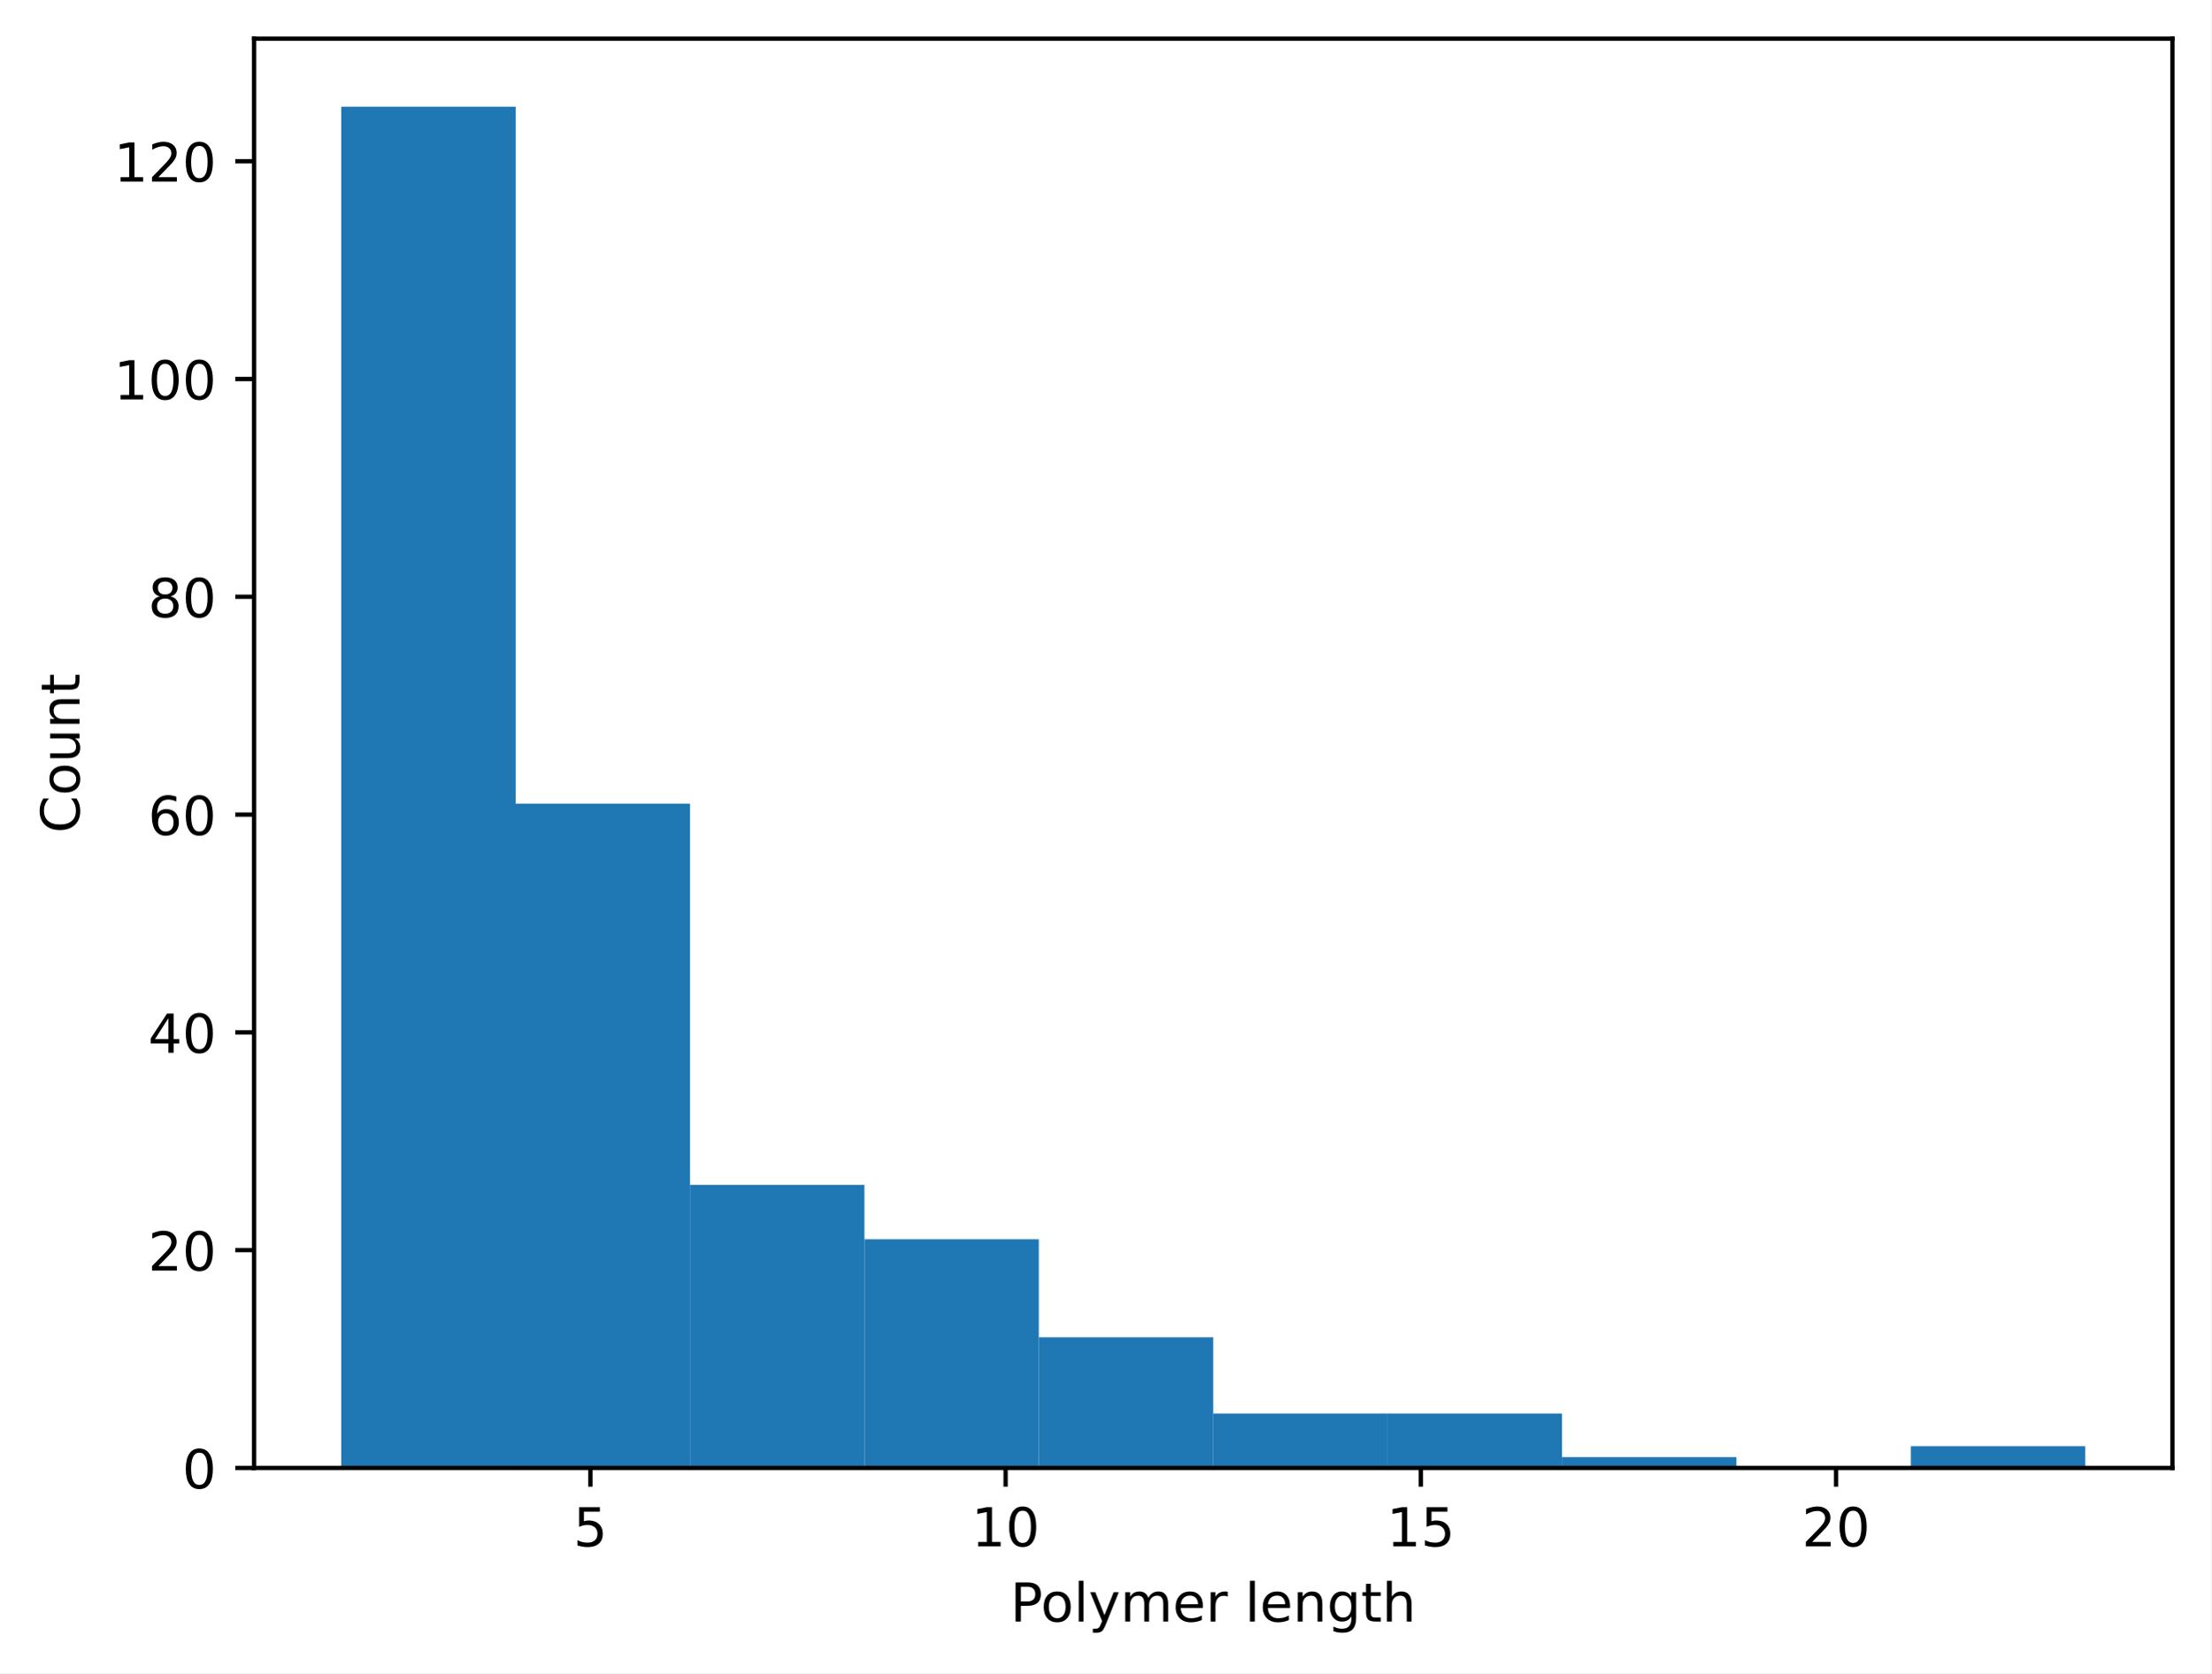
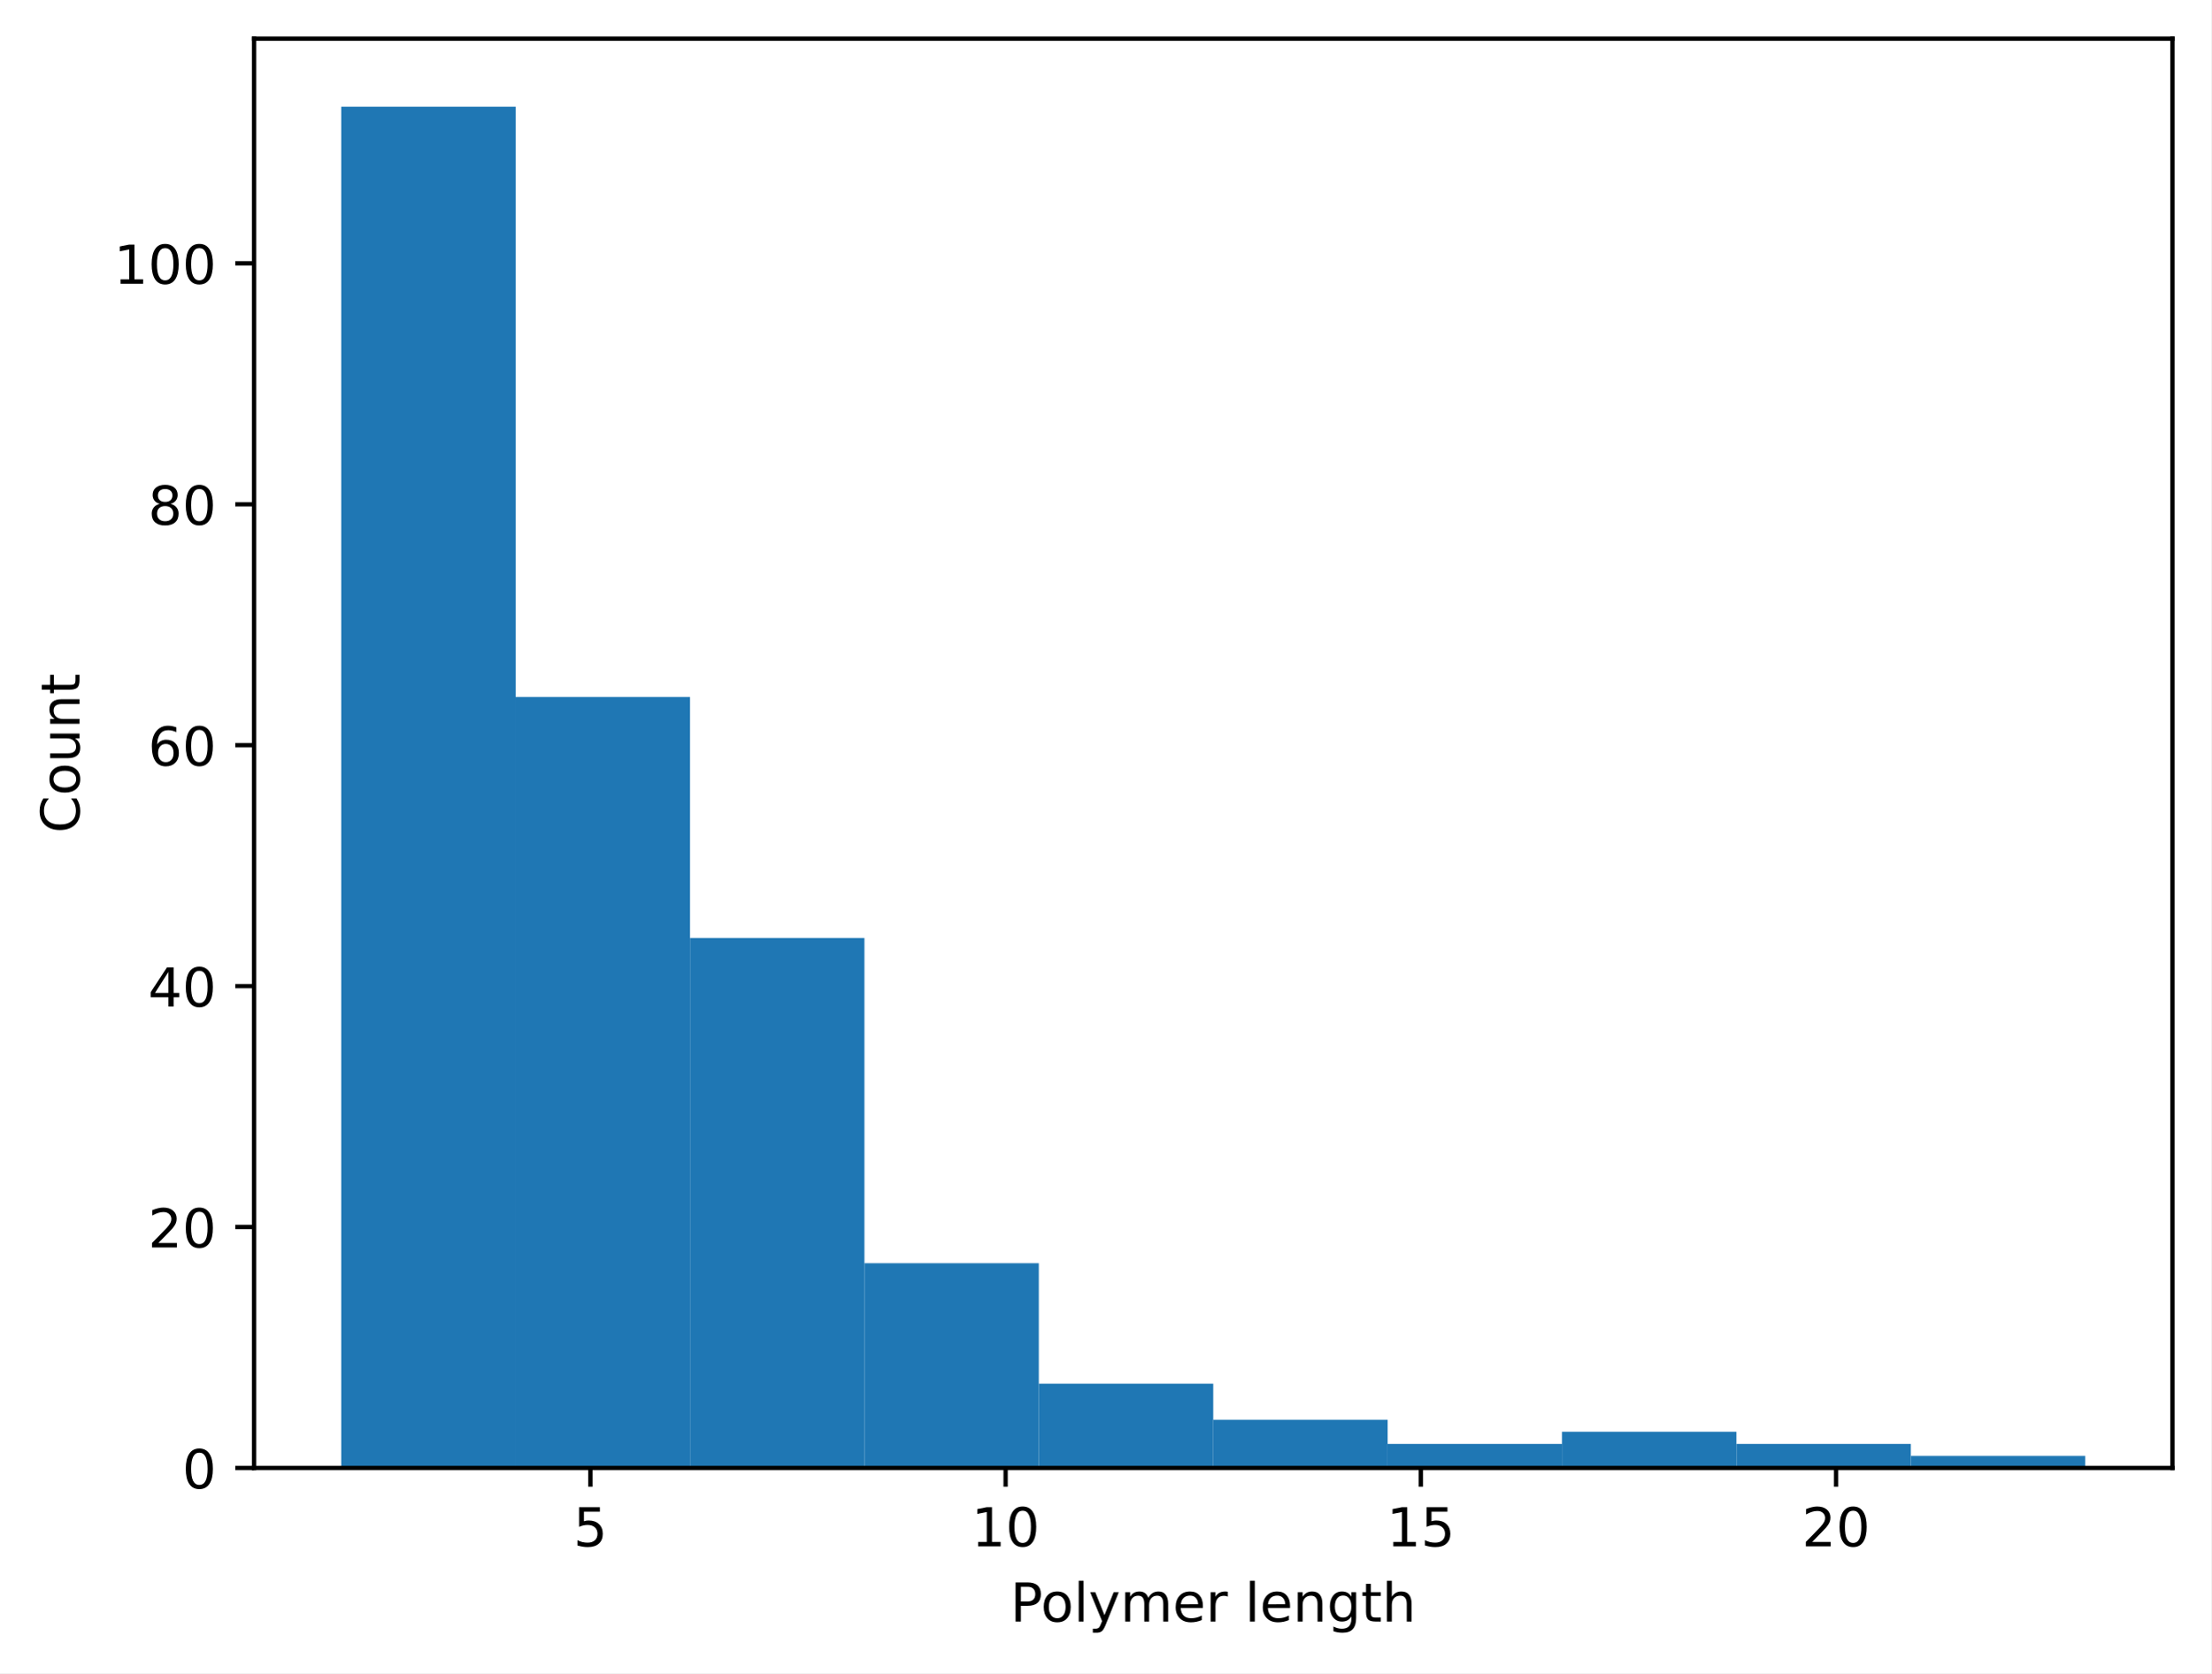
<svg xmlns="http://www.w3.org/2000/svg" xmlns:xlink="http://www.w3.org/1999/xlink" width="411.608pt" height="311.513pt" viewBox="0 0 411.608 311.513" version="1.1">
  <defs>
    <style type="text/css">*{stroke-linejoin: round; stroke-linecap: butt}</style>
  </defs>
  <g id="figure_1">
    <g id="patch_1">
      <path d="M 0 311.513  L 411.608 311.513  L 411.608 0  L 0 0  z " style="fill: #ffffff" />
    </g>
    <g id="axes_1">
      <g id="patch_2">
        <path d="M 47.288 273.312  L 404.408 273.312  L 404.408 7.2  L 47.288 7.2  z " style="fill: #ffffff" />
      </g>
      <g id="patch_3">
-         <path d="M 63.52 273.312  L 95.986 273.312  L 95.986 19.872  L 63.52 19.872  z " clip-path="url(#p59159b6e02)" style="fill: #1f77b4" />
+         <path d="M 63.52 273.312  L 95.986 273.312  L 95.986 19.872  L 63.52 19.872  z " clip-path="url(#pb60ceb083a)" style="fill: #1f77b4" />
      </g>
      <g id="patch_4">
-         <path d="M 95.986 273.312  L 128.451 273.312  L 128.451 149.633  L 95.986 149.633  z " clip-path="url(#p59159b6e02)" style="fill: #1f77b4" />
+         <path d="M 95.986 273.312  L 128.451 273.312  L 128.451 129.771  L 95.986 129.771  z " clip-path="url(#pb60ceb083a)" style="fill: #1f77b4" />
      </g>
      <g id="patch_5">
-         <path d="M 128.451 273.312  L 160.917 273.312  L 160.917 220.596  L 128.451 220.596  z " clip-path="url(#p59159b6e02)" style="fill: #1f77b4" />
+         <path d="M 128.451 273.312  L 160.917 273.312  L 160.917 174.627  L 128.451 174.627  z " clip-path="url(#pb60ceb083a)" style="fill: #1f77b4" />
      </g>
      <g id="patch_6">
-         <path d="M 160.917 273.312  L 193.382 273.312  L 193.382 230.734  L 160.917 230.734  z " clip-path="url(#p59159b6e02)" style="fill: #1f77b4" />
+         <path d="M 160.917 273.312  L 193.382 273.312  L 193.382 235.184  L 160.917 235.184  z " clip-path="url(#pb60ceb083a)" style="fill: #1f77b4" />
      </g>
      <g id="patch_7">
-         <path d="M 193.382 273.312  L 225.847 273.312  L 225.847 248.982  L 193.382 248.982  z " clip-path="url(#p59159b6e02)" style="fill: #1f77b4" />
+         <path d="M 193.382 273.312  L 225.847 273.312  L 225.847 257.612  L 193.382 257.612  z " clip-path="url(#pb60ceb083a)" style="fill: #1f77b4" />
      </g>
      <g id="patch_8">
-         <path d="M 225.847 273.312  L 258.313 273.312  L 258.313 263.174  L 225.847 263.174  z " clip-path="url(#p59159b6e02)" style="fill: #1f77b4" />
+         <path d="M 225.847 273.312  L 258.313 273.312  L 258.313 264.341  L 225.847 264.341  z " clip-path="url(#pb60ceb083a)" style="fill: #1f77b4" />
      </g>
      <g id="patch_9">
-         <path d="M 258.313 273.312  L 290.778 273.312  L 290.778 263.174  L 258.313 263.174  z " clip-path="url(#p59159b6e02)" style="fill: #1f77b4" />
+         <path d="M 258.313 273.312  L 290.778 273.312  L 290.778 268.826  L 258.313 268.826  z " clip-path="url(#pb60ceb083a)" style="fill: #1f77b4" />
      </g>
      <g id="patch_10">
-         <path d="M 290.778 273.312  L 323.244 273.312  L 323.244 271.284  L 290.778 271.284  z " clip-path="url(#p59159b6e02)" style="fill: #1f77b4" />
+         <path d="M 290.778 273.312  L 323.244 273.312  L 323.244 266.584  L 290.778 266.584  z " clip-path="url(#pb60ceb083a)" style="fill: #1f77b4" />
      </g>
      <g id="patch_11">
-         <path d="M 323.244 273.312  L 355.709 273.312  L 355.709 273.312  L 323.244 273.312  z " clip-path="url(#p59159b6e02)" style="fill: #1f77b4" />
+         <path d="M 323.244 273.312  L 355.709 273.312  L 355.709 268.826  L 323.244 268.826  z " clip-path="url(#pb60ceb083a)" style="fill: #1f77b4" />
      </g>
      <g id="patch_12">
-         <path d="M 355.709 273.312  L 388.175 273.312  L 388.175 269.257  L 355.709 269.257  z " clip-path="url(#p59159b6e02)" style="fill: #1f77b4" />
+         <path d="M 355.709 273.312  L 388.175 273.312  L 388.175 271.069  L 355.709 271.069  z " clip-path="url(#pb60ceb083a)" style="fill: #1f77b4" />
      </g>
      <g id="matplotlib.axis_1">
        <g id="xtick_1">
          <g id="line2d_1">
            <defs>
-               <path id="mbefbfd9fc9" d="M 0 0  L 0 3.5  " style="stroke: #000000; stroke-width: 0.8" />
-             </defs>
-             <g>
-               <use xlink:href="#mbefbfd9fc9" x="109.899" y="273.312" style="stroke: #000000; stroke-width: 0.8" />
+               <path id="mb12ff80b14" d="M 0 0  L 0 3.5  " style="stroke: #000000; stroke-width: 0.8" />
+             </defs>
+             <g>
+               <use xlink:href="#mb12ff80b14" x="109.899" y="273.312" style="stroke: #000000; stroke-width: 0.8" />
            </g>
          </g>
          <g id="text_1">
            <g transform="translate(106.7182 287.9097) scale(0.1 -0.1)">
              <defs>
                <path id="DejaVuSans-18" d="M 691 4666  L 3169 4666  L 3169 4134  L 1269 4134  L 1269 2991  Q 1406 3038 1543 3061  Q 1681 3084 1819 3084  Q 2600 3084 3056 2656  Q 3513 2228 3513 1497  Q 3513 744 3044 326  Q 2575 -91 1722 -91  Q 1428 -91 1123 -41  Q 819 9 494 109  L 494 744  Q 775 591 1075 516  Q 1375 441 1709 441  Q 2250 441 2565 725  Q 2881 1009 2881 1497  Q 2881 1984 2565 2268  Q 2250 2553 1709 2553  Q 1456 2553 1204 2497  Q 953 2441 691 2322  L 691 4666  z " transform="scale(0.015625)" />
              </defs>
              <use xlink:href="#DejaVuSans-18" />
            </g>
          </g>
        </g>
        <g id="xtick_2">
          <g id="line2d_2">
            <g>
-               <use xlink:href="#mbefbfd9fc9" x="187.198" y="273.312" style="stroke: #000000; stroke-width: 0.8" />
+               <use xlink:href="#mb12ff80b14" x="187.198" y="273.312" style="stroke: #000000; stroke-width: 0.8" />
            </g>
          </g>
          <g id="text_2">
            <g transform="translate(180.8356 287.9097) scale(0.1 -0.1)">
              <defs>
                <path id="DejaVuSans-14" d="M 794 531  L 1825 531  L 1825 4091  L 703 3866  L 703 4441  L 1819 4666  L 2450 4666  L 2450 531  L 3481 531  L 3481 0  L 794 0  L 794 531  z " transform="scale(0.015625)" />
                <path id="DejaVuSans-13" d="M 2034 4250  Q 1547 4250 1301 3770  Q 1056 3291 1056 2328  Q 1056 1369 1301 889  Q 1547 409 2034 409  Q 2525 409 2770 889  Q 3016 1369 3016 2328  Q 3016 3291 2770 3770  Q 2525 4250 2034 4250  z M 2034 4750  Q 2819 4750 3233 4129  Q 3647 3509 3647 2328  Q 3647 1150 3233 529  Q 2819 -91 2034 -91  Q 1250 -91 836 529  Q 422 1150 422 2328  Q 422 3509 836 4129  Q 1250 4750 2034 4750  z " transform="scale(0.015625)" />
              </defs>
              <use xlink:href="#DejaVuSans-14" />
              <use xlink:href="#DejaVuSans-13" transform="translate(63.625 0)" />
            </g>
          </g>
        </g>
        <g id="xtick_3">
          <g id="line2d_3">
            <g>
-               <use xlink:href="#mbefbfd9fc9" x="264.497" y="273.312" style="stroke: #000000; stroke-width: 0.8" />
+               <use xlink:href="#mb12ff80b14" x="264.497" y="273.312" style="stroke: #000000; stroke-width: 0.8" />
            </g>
          </g>
          <g id="text_3">
            <g transform="translate(258.1344 287.9097) scale(0.1 -0.1)">
              <use xlink:href="#DejaVuSans-14" />
              <use xlink:href="#DejaVuSans-18" transform="translate(63.625 0)" />
            </g>
          </g>
        </g>
        <g id="xtick_4">
          <g id="line2d_4">
            <g>
-               <use xlink:href="#mbefbfd9fc9" x="341.796" y="273.312" style="stroke: #000000; stroke-width: 0.8" />
+               <use xlink:href="#mb12ff80b14" x="341.796" y="273.312" style="stroke: #000000; stroke-width: 0.8" />
            </g>
          </g>
          <g id="text_4">
            <g transform="translate(335.4331 287.9097) scale(0.1 -0.1)">
              <defs>
                <path id="DejaVuSans-15" d="M 1228 531  L 3431 531  L 3431 0  L 469 0  L 469 531  Q 828 903 1448 1529  Q 2069 2156 2228 2338  Q 2531 2678 2651 2914  Q 2772 3150 2772 3378  Q 2772 3750 2511 3984  Q 2250 4219 1831 4219  Q 1534 4219 1204 4116  Q 875 4013 500 3803  L 500 4441  Q 881 4594 1212 4672  Q 1544 4750 1819 4750  Q 2544 4750 2975 4387  Q 3406 4025 3406 3419  Q 3406 3131 3298 2873  Q 3191 2616 2906 2266  Q 2828 2175 2409 1742  Q 1991 1309 1228 531  z " transform="scale(0.015625)" />
              </defs>
              <use xlink:href="#DejaVuSans-15" />
              <use xlink:href="#DejaVuSans-13" transform="translate(63.625 0)" />
            </g>
          </g>
        </g>
        <g id="text_5">
          <g transform="translate(188.0741 301.9104) scale(0.1 -0.1)">
            <defs>
              <path id="DejaVuSans-33" d="M 1259 4147  L 1259 2394  L 2053 2394  Q 2494 2394 2734 2622  Q 2975 2850 2975 3272  Q 2975 3691 2734 3919  Q 2494 4147 2053 4147  L 1259 4147  z M 628 4666  L 2053 4666  Q 2838 4666 3239 4311  Q 3641 3956 3641 3272  Q 3641 2581 3239 2228  Q 2838 1875 2053 1875  L 1259 1875  L 1259 0  L 628 0  L 628 4666  z " transform="scale(0.015625)" />
              <path id="DejaVuSans-52" d="M 1959 3097  Q 1497 3097 1228 2736  Q 959 2375 959 1747  Q 959 1119 1226 758  Q 1494 397 1959 397  Q 2419 397 2687 759  Q 2956 1122 2956 1747  Q 2956 2369 2687 2733  Q 2419 3097 1959 3097  z M 1959 3584  Q 2709 3584 3137 3096  Q 3566 2609 3566 1747  Q 3566 888 3137 398  Q 2709 -91 1959 -91  Q 1206 -91 779 398  Q 353 888 353 1747  Q 353 2609 779 3096  Q 1206 3584 1959 3584  z " transform="scale(0.015625)" />
              <path id="DejaVuSans-4f" d="M 603 4863  L 1178 4863  L 1178 0  L 603 0  L 603 4863  z " transform="scale(0.015625)" />
              <path id="DejaVuSans-5c" d="M 2059 -325  Q 1816 -950 1584 -1140  Q 1353 -1331 966 -1331  L 506 -1331  L 506 -850  L 844 -850  Q 1081 -850 1212 -737  Q 1344 -625 1503 -206  L 1606 56  L 191 3500  L 800 3500  L 1894 763  L 2988 3500  L 3597 3500  L 2059 -325  z " transform="scale(0.015625)" />
              <path id="DejaVuSans-50" d="M 3328 2828  Q 3544 3216 3844 3400  Q 4144 3584 4550 3584  Q 5097 3584 5394 3201  Q 5691 2819 5691 2113  L 5691 0  L 5113 0  L 5113 2094  Q 5113 2597 4934 2840  Q 4756 3084 4391 3084  Q 3944 3084 3684 2787  Q 3425 2491 3425 1978  L 3425 0  L 2847 0  L 2847 2094  Q 2847 2600 2669 2842  Q 2491 3084 2119 3084  Q 1678 3084 1418 2786  Q 1159 2488 1159 1978  L 1159 0  L 581 0  L 581 3500  L 1159 3500  L 1159 2956  Q 1356 3278 1631 3431  Q 1906 3584 2284 3584  Q 2666 3584 2933 3390  Q 3200 3197 3328 2828  z " transform="scale(0.015625)" />
              <path id="DejaVuSans-48" d="M 3597 1894  L 3597 1613  L 953 1613  Q 991 1019 1311 708  Q 1631 397 2203 397  Q 2534 397 2845 478  Q 3156 559 3463 722  L 3463 178  Q 3153 47 2828 -22  Q 2503 -91 2169 -91  Q 1331 -91 842 396  Q 353 884 353 1716  Q 353 2575 817 3079  Q 1281 3584 2069 3584  Q 2775 3584 3186 3129  Q 3597 2675 3597 1894  z M 3022 2063  Q 3016 2534 2758 2815  Q 2500 3097 2075 3097  Q 1594 3097 1305 2825  Q 1016 2553 972 2059  L 3022 2063  z " transform="scale(0.015625)" />
              <path id="DejaVuSans-55" d="M 2631 2963  Q 2534 3019 2420 3045  Q 2306 3072 2169 3072  Q 1681 3072 1420 2755  Q 1159 2438 1159 1844  L 1159 0  L 581 0  L 581 3500  L 1159 3500  L 1159 2956  Q 1341 3275 1631 3429  Q 1922 3584 2338 3584  Q 2397 3584 2469 3576  Q 2541 3569 2628 3553  L 2631 2963  z " transform="scale(0.015625)" />
              <path id="DejaVuSans-3" transform="scale(0.015625)" />
              <path id="DejaVuSans-51" d="M 3513 2113  L 3513 0  L 2938 0  L 2938 2094  Q 2938 2591 2744 2837  Q 2550 3084 2163 3084  Q 1697 3084 1428 2787  Q 1159 2491 1159 1978  L 1159 0  L 581 0  L 581 3500  L 1159 3500  L 1159 2956  Q 1366 3272 1645 3428  Q 1925 3584 2291 3584  Q 2894 3584 3203 3211  Q 3513 2838 3513 2113  z " transform="scale(0.015625)" />
              <path id="DejaVuSans-4a" d="M 2906 1791  Q 2906 2416 2648 2759  Q 2391 3103 1925 3103  Q 1463 3103 1205 2759  Q 947 2416 947 1791  Q 947 1169 1205 825  Q 1463 481 1925 481  Q 2391 481 2648 825  Q 2906 1169 2906 1791  z M 3481 434  Q 3481 -459 3084 -895  Q 2688 -1331 1869 -1331  Q 1566 -1331 1297 -1286  Q 1028 -1241 775 -1147  L 775 -588  Q 1028 -725 1275 -790  Q 1522 -856 1778 -856  Q 2344 -856 2625 -561  Q 2906 -266 2906 331  L 2906 616  Q 2728 306 2450 153  Q 2172 0 1784 0  Q 1141 0 747 490  Q 353 981 353 1791  Q 353 2603 747 3093  Q 1141 3584 1784 3584  Q 2172 3584 2450 3431  Q 2728 3278 2906 2969  L 2906 3500  L 3481 3500  L 3481 434  z " transform="scale(0.015625)" />
              <path id="DejaVuSans-57" d="M 1172 4494  L 1172 3500  L 2356 3500  L 2356 3053  L 1172 3053  L 1172 1153  Q 1172 725 1289 603  Q 1406 481 1766 481  L 2356 481  L 2356 0  L 1766 0  Q 1100 0 847 248  Q 594 497 594 1153  L 594 3053  L 172 3053  L 172 3500  L 594 3500  L 594 4494  L 1172 4494  z " transform="scale(0.015625)" />
              <path id="DejaVuSans-4b" d="M 3513 2113  L 3513 0  L 2938 0  L 2938 2094  Q 2938 2591 2744 2837  Q 2550 3084 2163 3084  Q 1697 3084 1428 2787  Q 1159 2491 1159 1978  L 1159 0  L 581 0  L 581 4863  L 1159 4863  L 1159 2956  Q 1366 3272 1645 3428  Q 1925 3584 2291 3584  Q 2894 3584 3203 3211  Q 3513 2838 3513 2113  z " transform="scale(0.015625)" />
            </defs>
            <use xlink:href="#DejaVuSans-33" />
            <use xlink:href="#DejaVuSans-52" transform="translate(56.73438 0)" />
            <use xlink:href="#DejaVuSans-4f" transform="translate(117.9219 0)" />
            <use xlink:href="#DejaVuSans-5c" transform="translate(145.7031 0)" />
            <use xlink:href="#DejaVuSans-50" transform="translate(204.8906 0)" />
            <use xlink:href="#DejaVuSans-48" transform="translate(302.2969 0)" />
            <use xlink:href="#DejaVuSans-55" transform="translate(363.8281 0)" />
            <use xlink:href="#DejaVuSans-3" transform="translate(404.9375 0)" />
            <use xlink:href="#DejaVuSans-4f" transform="translate(436.7188 0)" />
            <use xlink:href="#DejaVuSans-48" transform="translate(464.5 0)" />
            <use xlink:href="#DejaVuSans-51" transform="translate(526.0312 0)" />
            <use xlink:href="#DejaVuSans-4a" transform="translate(589.4062 0)" />
            <use xlink:href="#DejaVuSans-57" transform="translate(652.8906 0)" />
            <use xlink:href="#DejaVuSans-4b" transform="translate(692.0938 0)" />
          </g>
        </g>
      </g>
      <g id="matplotlib.axis_2">
        <g id="ytick_1">
          <g id="line2d_5">
            <defs>
-               <path id="md7c92fbae1" d="M 0 0  L -3.5 0  " style="stroke: #000000; stroke-width: 0.8" />
-             </defs>
-             <g>
-               <use xlink:href="#md7c92fbae1" x="47.288" y="273.312" style="stroke: #000000; stroke-width: 0.8" />
+               <path id="mc72b914648" d="M 0 0  L -3.5 0  " style="stroke: #000000; stroke-width: 0.8" />
+             </defs>
+             <g>
+               <use xlink:href="#mc72b914648" x="47.288" y="273.312" style="stroke: #000000; stroke-width: 0.8" />
            </g>
          </g>
          <g id="text_6">
            <g transform="translate(33.925 277.1108) scale(0.1 -0.1)">
              <use xlink:href="#DejaVuSans-13" />
            </g>
          </g>
        </g>
        <g id="ytick_2">
          <g id="line2d_6">
            <g>
-               <use xlink:href="#md7c92fbae1" x="47.288" y="232.762" style="stroke: #000000; stroke-width: 0.8" />
+               <use xlink:href="#mc72b914648" x="47.288" y="228.455" style="stroke: #000000; stroke-width: 0.8" />
            </g>
          </g>
          <g id="text_7">
-             <g transform="translate(27.5625 236.5604) scale(0.1 -0.1)">
+             <g transform="translate(27.5625 232.2542) scale(0.1 -0.1)">
              <use xlink:href="#DejaVuSans-15" />
              <use xlink:href="#DejaVuSans-13" transform="translate(63.625 0)" />
            </g>
          </g>
        </g>
        <g id="ytick_3">
          <g id="line2d_7">
            <g>
-               <use xlink:href="#md7c92fbae1" x="47.288" y="192.211" style="stroke: #000000; stroke-width: 0.8" />
+               <use xlink:href="#mc72b914648" x="47.288" y="183.599" style="stroke: #000000; stroke-width: 0.8" />
            </g>
          </g>
          <g id="text_8">
-             <g transform="translate(27.5625 196.01) scale(0.1 -0.1)">
+             <g transform="translate(27.5625 187.3976) scale(0.1 -0.1)">
              <defs>
                <path id="DejaVuSans-17" d="M 2419 4116  L 825 1625  L 2419 1625  L 2419 4116  z M 2253 4666  L 3047 4666  L 3047 1625  L 3713 1625  L 3713 1100  L 3047 1100  L 3047 0  L 2419 0  L 2419 1100  L 313 1100  L 313 1709  L 2253 4666  z " transform="scale(0.015625)" />
              </defs>
              <use xlink:href="#DejaVuSans-17" />
              <use xlink:href="#DejaVuSans-13" transform="translate(63.625 0)" />
            </g>
          </g>
        </g>
        <g id="ytick_4">
          <g id="line2d_8">
            <g>
-               <use xlink:href="#md7c92fbae1" x="47.288" y="151.661" style="stroke: #000000; stroke-width: 0.8" />
+               <use xlink:href="#mc72b914648" x="47.288" y="138.742" style="stroke: #000000; stroke-width: 0.8" />
            </g>
          </g>
          <g id="text_9">
-             <g transform="translate(27.5625 155.4596) scale(0.1 -0.1)">
+             <g transform="translate(27.5625 142.5409) scale(0.1 -0.1)">
              <defs>
                <path id="DejaVuSans-19" d="M 2113 2584  Q 1688 2584 1439 2293  Q 1191 2003 1191 1497  Q 1191 994 1439 701  Q 1688 409 2113 409  Q 2538 409 2786 701  Q 3034 994 3034 1497  Q 3034 2003 2786 2293  Q 2538 2584 2113 2584  z M 3366 4563  L 3366 3988  Q 3128 4100 2886 4159  Q 2644 4219 2406 4219  Q 1781 4219 1451 3797  Q 1122 3375 1075 2522  Q 1259 2794 1537 2939  Q 1816 3084 2150 3084  Q 2853 3084 3261 2657  Q 3669 2231 3669 1497  Q 3669 778 3244 343  Q 2819 -91 2113 -91  Q 1303 -91 875 529  Q 447 1150 447 2328  Q 447 3434 972 4092  Q 1497 4750 2381 4750  Q 2619 4750 2861 4703  Q 3103 4656 3366 4563  z " transform="scale(0.015625)" />
              </defs>
              <use xlink:href="#DejaVuSans-19" />
              <use xlink:href="#DejaVuSans-13" transform="translate(63.625 0)" />
            </g>
          </g>
        </g>
        <g id="ytick_5">
          <g id="line2d_9">
            <g>
-               <use xlink:href="#md7c92fbae1" x="47.288" y="111.11" style="stroke: #000000; stroke-width: 0.8" />
+               <use xlink:href="#mc72b914648" x="47.288" y="93.885" style="stroke: #000000; stroke-width: 0.8" />
            </g>
          </g>
          <g id="text_10">
-             <g transform="translate(27.5625 114.9092) scale(0.1 -0.1)">
+             <g transform="translate(27.5625 97.68428) scale(0.1 -0.1)">
              <defs>
                <path id="DejaVuSans-1b" d="M 2034 2216  Q 1584 2216 1326 1975  Q 1069 1734 1069 1313  Q 1069 891 1326 650  Q 1584 409 2034 409  Q 2484 409 2743 651  Q 3003 894 3003 1313  Q 3003 1734 2745 1975  Q 2488 2216 2034 2216  z M 1403 2484  Q 997 2584 770 2862  Q 544 3141 544 3541  Q 544 4100 942 4425  Q 1341 4750 2034 4750  Q 2731 4750 3128 4425  Q 3525 4100 3525 3541  Q 3525 3141 3298 2862  Q 3072 2584 2669 2484  Q 3125 2378 3379 2068  Q 3634 1759 3634 1313  Q 3634 634 3220 271  Q 2806 -91 2034 -91  Q 1263 -91 848 271  Q 434 634 434 1313  Q 434 1759 690 2068  Q 947 2378 1403 2484  z M 1172 3481  Q 1172 3119 1398 2916  Q 1625 2713 2034 2713  Q 2441 2713 2670 2916  Q 2900 3119 2900 3481  Q 2900 3844 2670 4047  Q 2441 4250 2034 4250  Q 1625 4250 1398 4047  Q 1172 3844 1172 3481  z " transform="scale(0.015625)" />
              </defs>
              <use xlink:href="#DejaVuSans-1b" />
              <use xlink:href="#DejaVuSans-13" transform="translate(63.625 0)" />
            </g>
          </g>
        </g>
        <g id="ytick_6">
          <g id="line2d_10">
            <g>
-               <use xlink:href="#md7c92fbae1" x="47.288" y="70.56" style="stroke: #000000; stroke-width: 0.8" />
+               <use xlink:href="#mc72b914648" x="47.288" y="49.029" style="stroke: #000000; stroke-width: 0.8" />
            </g>
          </g>
          <g id="text_11">
-             <g transform="translate(21.2 74.35883) scale(0.1 -0.1)">
+             <g transform="translate(21.2 52.82764) scale(0.1 -0.1)">
              <use xlink:href="#DejaVuSans-14" />
              <use xlink:href="#DejaVuSans-13" transform="translate(63.625 0)" />
              <use xlink:href="#DejaVuSans-13" transform="translate(127.25 0)" />
            </g>
          </g>
        </g>
-         <g id="ytick_7">
-           <g id="line2d_11">
-             <g>
-               <use xlink:href="#md7c92fbae1" x="47.288" y="30.01" style="stroke: #000000; stroke-width: 0.8" />
-             </g>
-           </g>
-           <g id="text_12">
-             <g transform="translate(21.2 33.80843) scale(0.1 -0.1)">
-               <use xlink:href="#DejaVuSans-14" />
-               <use xlink:href="#DejaVuSans-15" transform="translate(63.625 0)" />
-               <use xlink:href="#DejaVuSans-13" transform="translate(127.25 0)" />
-             </g>
-           </g>
-         </g>
-         <g id="text_13">
+         <g id="text_12">
          <g transform="translate(14.79766 155.1044) rotate(-90) scale(0.1 -0.1)">
            <defs>
              <path id="DejaVuSans-26" d="M 4122 4306  L 4122 3641  Q 3803 3938 3442 4084  Q 3081 4231 2675 4231  Q 1875 4231 1450 3742  Q 1025 3253 1025 2328  Q 1025 1406 1450 917  Q 1875 428 2675 428  Q 3081 428 3442 575  Q 3803 722 4122 1019  L 4122 359  Q 3791 134 3420 21  Q 3050 -91 2638 -91  Q 1578 -91 968 557  Q 359 1206 359 2328  Q 359 3453 968 4101  Q 1578 4750 2638 4750  Q 3056 4750 3426 4639  Q 3797 4528 4122 4306  z " transform="scale(0.015625)" />
              <path id="DejaVuSans-58" d="M 544 1381  L 544 3500  L 1119 3500  L 1119 1403  Q 1119 906 1312 657  Q 1506 409 1894 409  Q 2359 409 2629 706  Q 2900 1003 2900 1516  L 2900 3500  L 3475 3500  L 3475 0  L 2900 0  L 2900 538  Q 2691 219 2414 64  Q 2138 -91 1772 -91  Q 1169 -91 856 284  Q 544 659 544 1381  z M 1991 3584  L 1991 3584  z " transform="scale(0.015625)" />
            </defs>
            <use xlink:href="#DejaVuSans-26" />
            <use xlink:href="#DejaVuSans-52" transform="translate(69.82812 0)" />
            <use xlink:href="#DejaVuSans-58" transform="translate(131.0156 0)" />
            <use xlink:href="#DejaVuSans-51" transform="translate(194.3906 0)" />
            <use xlink:href="#DejaVuSans-57" transform="translate(257.7656 0)" />
          </g>
        </g>
      </g>
      <g id="patch_13">
        <path d="M 47.288 273.312  L 47.288 7.2  " style="fill: none; stroke: #000000; stroke-width: 0.8; stroke-linejoin: miter; stroke-linecap: square" />
      </g>
      <g id="patch_14">
        <path d="M 404.408 273.312  L 404.408 7.2  " style="fill: none; stroke: #000000; stroke-width: 0.8; stroke-linejoin: miter; stroke-linecap: square" />
      </g>
      <g id="patch_15">
        <path d="M 47.288 273.312  L 404.408 273.312  " style="fill: none; stroke: #000000; stroke-width: 0.8; stroke-linejoin: miter; stroke-linecap: square" />
      </g>
      <g id="patch_16">
        <path d="M 47.288 7.2  L 404.408 7.2  " style="fill: none; stroke: #000000; stroke-width: 0.8; stroke-linejoin: miter; stroke-linecap: square" />
      </g>
    </g>
  </g>
  <defs>
-     <clipPath id="p59159b6e02">
+     <clipPath id="pb60ceb083a">
      <rect x="47.288" y="7.2" width="357.12" height="266.112" />
    </clipPath>
  </defs>
</svg>
